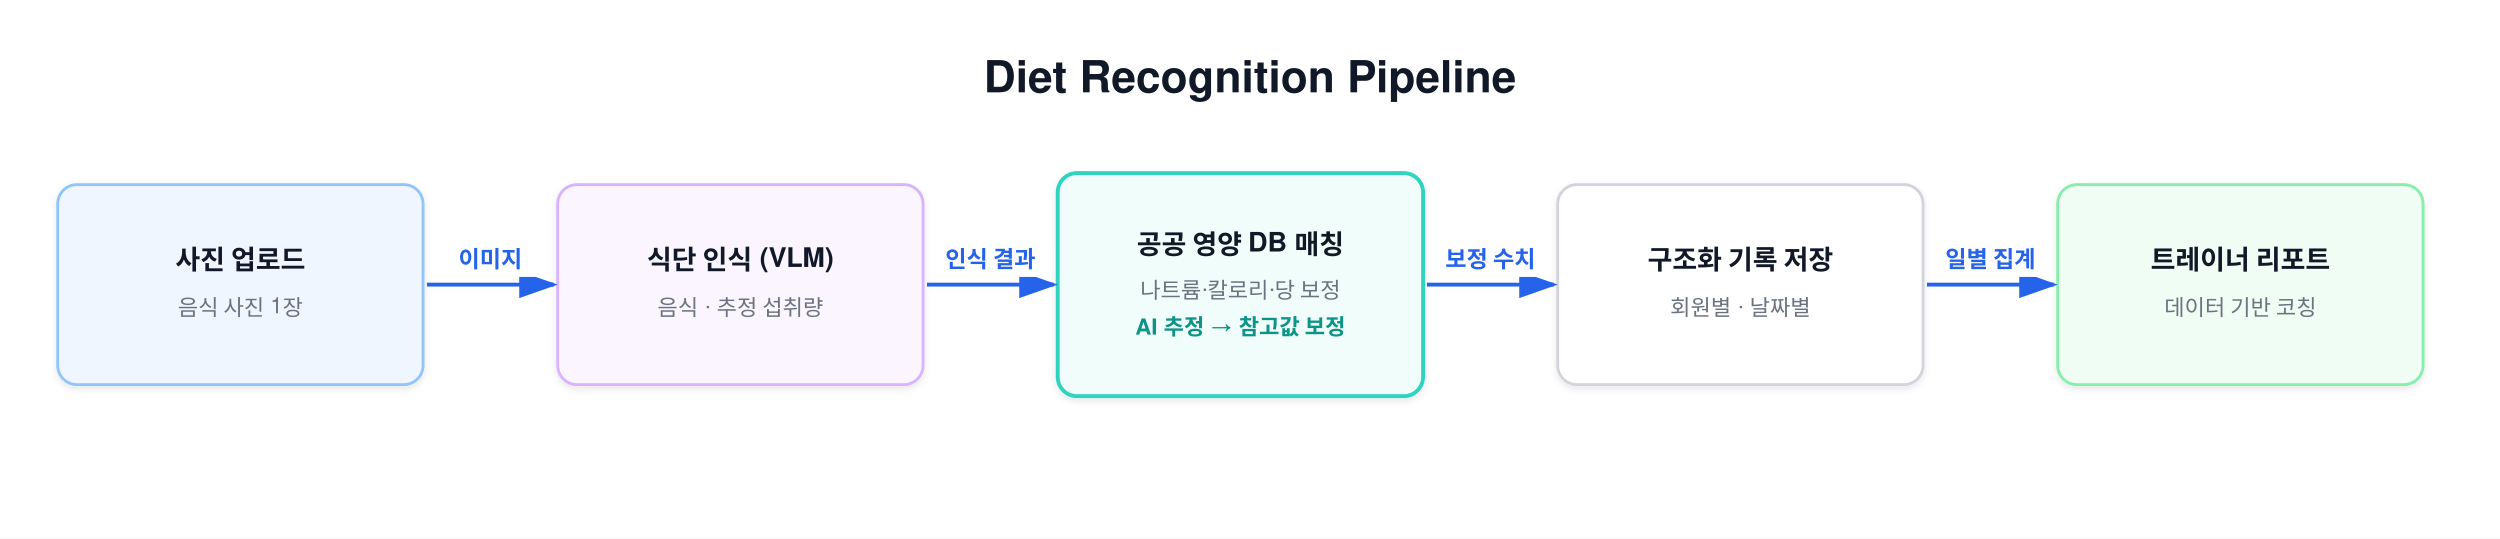
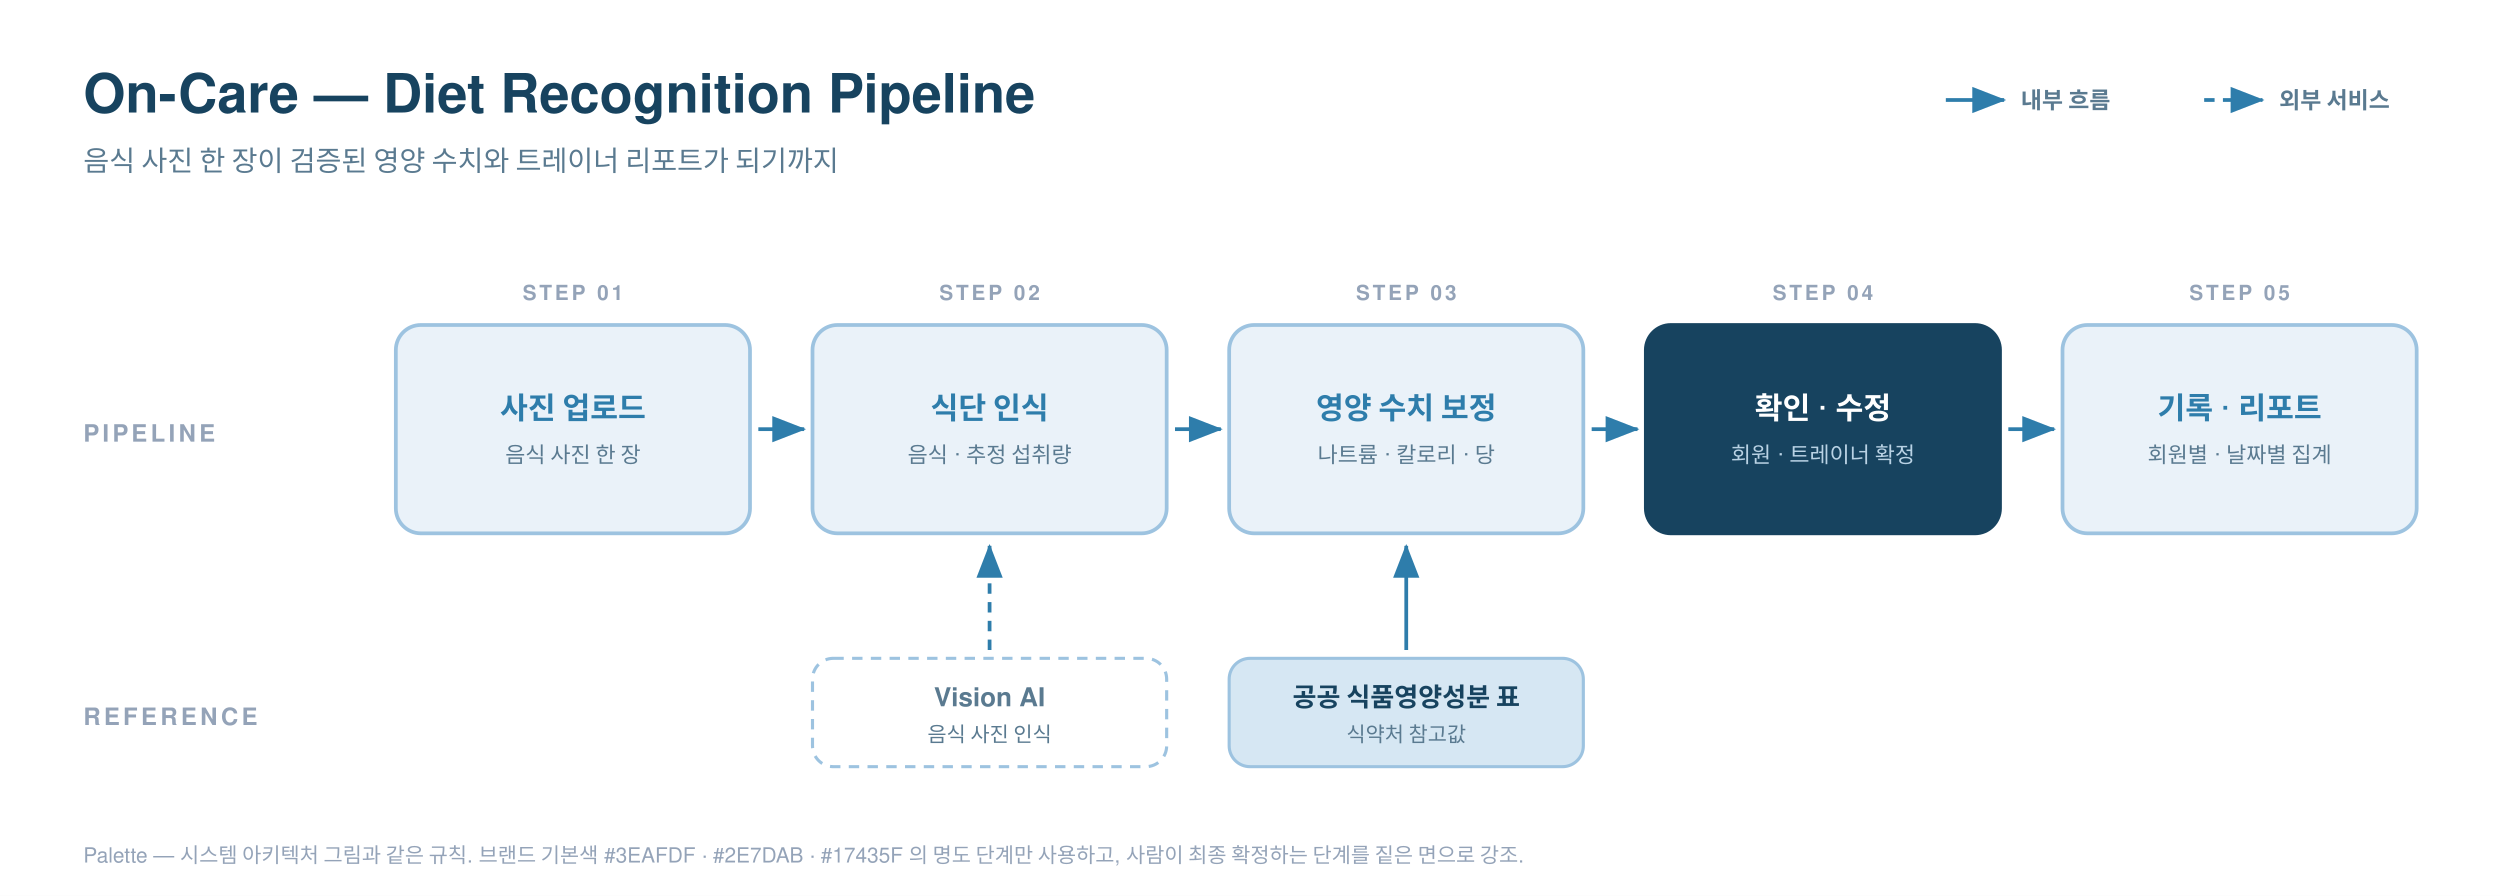
- <svg xmlns="http://www.w3.org/2000/svg" viewBox="0 0 1300 280" width="1300" height="280">
+ <svg xmlns="http://www.w3.org/2000/svg" viewBox="0 0 1200 430" width="1200" height="430">
  <style>
-     text { font-family: 'Helvetica Neue', Helvetica, Arial, 'Apple SD Gothic Neo', 'Malgun Gothic', sans-serif; }
-     .title { font-size: 23px; font-weight: 700; fill: #111827; }
-     .node { font-size: 14px; font-weight: 700; fill: #111827; }
-     .sub  { font-size: 11.5px; fill: #6b7280; }
-     .lbl  { font-size: 12px; font-weight: 600; fill: #2563eb; }
+     text { font-family: 'Apple SD Gothic Neo', 'Pretendard', 'Helvetica Neue', Helvetica, Arial, 'Noto Sans KR', sans-serif; }
  </style>
  <defs>
-     <marker id="p-b" markerWidth="10" markerHeight="7" refX="9" refY="3.5" orient="auto">
-       <polygon points="0 0, 10 3.5, 0 7" fill="#2563eb" />
+     <marker id="pr" markerWidth="9" markerHeight="7" refX="8.5" refY="3.5" orient="auto">
+       <polygon points="0 0, 9 3.5, 0 7" fill="#2E7DAB" />
    </marker>
-     <filter id="s3" x="-6%" y="-6%" width="112%" height="112%">
-       <feDropShadow dx="0" dy="1.5" stdDeviation="2" flood-color="#0f172a" flood-opacity="0.10" />
-     </filter>
  </defs>
-   <rect width="1300" height="280" fill="#ffffff" />
-   <text x="650" y="48" text-anchor="middle" class="title">Diet Recognition Pipeline</text>
-   <rect x="30" y="96" width="190" height="104" rx="10" fill="#eff6ff" stroke="#93c5fd" stroke-width="1.5" filter="url(#s3)" />
-   <text x="125" y="140" text-anchor="middle" class="node">사진 업로드</text>
-   <text x="125" y="164" text-anchor="middle" class="sub">음식 사진 1장</text>
-   <rect x="290" y="96" width="190" height="104" rx="10" fill="#faf5ff" stroke="#d8b4fe" stroke-width="1.5" filter="url(#s3)" />
-   <text x="385" y="140" text-anchor="middle" class="node">식단 인식 (VLM)</text>
-   <text x="385" y="164" text-anchor="middle" class="sub">음식 · 추정 섭취량</text>
-   <rect x="550" y="90" width="190" height="116" rx="10" fill="#f0fdfa" stroke="#2dd4bf" stroke-width="2" filter="url(#s3)" />
-   <text x="645" y="132" text-anchor="middle" class="node">공공 영양 DB 매칭</text>
-   <text x="645" y="155" text-anchor="middle" class="sub">나트륨·칼로리·당 보정</text>
-   <text x="645" y="174" text-anchor="middle" class="sub" style="fill:#0d9488;font-weight:600">AI 추정 → 참고값 보정</text>
-   <rect x="810" y="96" width="190" height="104" rx="10" fill="#ffffff" stroke="#d1d5db" stroke-width="1.5" filter="url(#s3)" />
-   <text x="905" y="140" text-anchor="middle" class="node">구조화 기록 저장</text>
-   <text x="905" y="164" text-anchor="middle" class="sub">회원별 · 날짜별</text>
-   <rect x="1070" y="96" width="190" height="104" rx="10" fill="#f0fdf4" stroke="#86efac" stroke-width="1.5" filter="url(#s3)" />
-   <text x="1165" y="140" text-anchor="middle" class="node">트레이너 리포트</text>
-   <text x="1165" y="164" text-anchor="middle" class="sub">데이터 기반 코칭</text>
-   <line x1="222" y1="148" x2="288" y2="148" stroke="#2563eb" stroke-width="2" marker-end="url(#p-b)" />
-   <rect x="228" y="126" width="54" height="18" rx="4" fill="#ffffff" />
-   <text x="255" y="139" text-anchor="middle" class="lbl">이미지</text>
-   <line x1="482" y1="148" x2="548" y2="148" stroke="#2563eb" stroke-width="2" marker-end="url(#p-b)" />
-   <rect x="484" y="126" width="62" height="18" rx="4" fill="#ffffff" />
-   <text x="515" y="139" text-anchor="middle" class="lbl">인식 결과</text>
-   <line x1="742" y1="148" x2="808" y2="148" stroke="#2563eb" stroke-width="2" marker-end="url(#p-b)" />
-   <rect x="744" y="126" width="62" height="18" rx="4" fill="#ffffff" />
-   <text x="775" y="139" text-anchor="middle" class="lbl">보정 수치</text>
-   <line x1="1002" y1="148" x2="1068" y2="148" stroke="#2563eb" stroke-width="2" marker-end="url(#p-b)" />
-   <rect x="1004" y="126" width="62" height="18" rx="4" fill="#ffffff" />
-   <text x="1035" y="139" text-anchor="middle" class="lbl">일별 집계</text>
+   <rect width="1200" height="430" fill="#ffffff" />
+   <text x="40" y="54" font-size="26" font-weight="700" fill="#17435F" text-anchor="start">On-Care — Diet Recognition Pipeline</text>
+   <text x="40" y="82" font-size="13.5" font-weight="400" fill="#5A7A90" text-anchor="start">음식 사진 한 장이 검증된 영양 수치와 트레이너 리포트가 되기까지</text>
+   <path d="M 934,48 H 962" fill="none" stroke="#2E7DAB" stroke-width="1.8" marker-end="url(#pr)" />
+   <text x="970" y="52" font-size="11" font-weight="600" fill="#5A7A90" text-anchor="start">내부 흐름</text>
+   <path d="M 1058,48 H 1086" fill="none" stroke="#2E7DAB" stroke-width="1.8" stroke-dasharray="5,4" marker-end="url(#pr)" />
+   <text x="1094" y="52" font-size="11" font-weight="600" fill="#5A7A90" text-anchor="start">외부 서비스</text>
+   <text x="40" y="212" font-size="11.5" font-weight="700" fill="#94A3B8" text-anchor="start" letter-spacing="1.6">PIPELINE</text>
+   <text x="40" y="348" font-size="11.5" font-weight="700" fill="#94A3B8" text-anchor="start" letter-spacing="1.6">REFERENCE</text>
+   <text x="275" y="144" font-size="10" font-weight="700" fill="#94A3B8" text-anchor="middle" letter-spacing="1.4">STEP 01</text>
+   <rect x="190" y="156" width="170" height="100" rx="12" fill="#EAF2F9" stroke="#9DC3E0" stroke-width="1.8" />
+   <text x="275" y="201" font-size="14.5" font-weight="700" fill="#2E7DAB" text-anchor="middle">사진 업로드</text>
+   <text x="275" y="222" font-size="10.5" font-weight="400" fill="#5A7A90" text-anchor="middle">음식 사진 한 장</text>
+   <text x="475" y="144" font-size="10" font-weight="700" fill="#94A3B8" text-anchor="middle" letter-spacing="1.4">STEP 02</text>
+   <rect x="390" y="156" width="170" height="100" rx="12" fill="#EAF2F9" stroke="#9DC3E0" stroke-width="1.8" />
+   <text x="475" y="201" font-size="14.5" font-weight="700" fill="#2E7DAB" text-anchor="middle">식단 인식</text>
+   <text x="475" y="222" font-size="10.5" font-weight="400" fill="#5A7A90" text-anchor="middle">음식 · 추정 섭취량</text>
+   <text x="675" y="144" font-size="10" font-weight="700" fill="#94A3B8" text-anchor="middle" letter-spacing="1.4">STEP 03</text>
+   <rect x="590" y="156" width="170" height="100" rx="12" fill="#EAF2F9" stroke="#9DC3E0" stroke-width="1.8" />
+   <text x="675" y="201" font-size="14.5" font-weight="700" fill="#2E7DAB" text-anchor="middle">영양 수치 보정</text>
+   <text x="675" y="222" font-size="10.5" font-weight="400" fill="#5A7A90" text-anchor="middle">나트륨 · 칼로리 · 당</text>
+   <text x="875" y="144" font-size="10" font-weight="700" fill="#94A3B8" text-anchor="middle" letter-spacing="1.4">STEP 04</text>
+   <rect x="790" y="156" width="170" height="100" rx="12" fill="#17435F" stroke="#17435F" stroke-width="1.8" />
+   <text x="875" y="201" font-size="14.5" font-weight="700" fill="#ffffff" text-anchor="middle">확인 · 수정</text>
+   <text x="875" y="222" font-size="10.5" font-weight="400" fill="#B9D2E4" text-anchor="middle">회원 · 트레이너 확정</text>
+   <text x="1075" y="144" font-size="10" font-weight="700" fill="#94A3B8" text-anchor="middle" letter-spacing="1.4">STEP 05</text>
+   <rect x="990" y="156" width="170" height="100" rx="12" fill="#EAF2F9" stroke="#9DC3E0" stroke-width="1.8" />
+   <text x="1075" y="201" font-size="14.5" font-weight="700" fill="#2E7DAB" text-anchor="middle">기록 · 리포트</text>
+   <text x="1075" y="222" font-size="10.5" font-weight="400" fill="#5A7A90" text-anchor="middle">회원별 · 날짜별 집계</text>
+   <path d="M 364,206 H 386" fill="none" stroke="#2E7DAB" stroke-width="1.8" marker-end="url(#pr)" />
+   <path d="M 564,206 H 586" fill="none" stroke="#2E7DAB" stroke-width="1.8" marker-end="url(#pr)" />
+   <path d="M 764,206 H 786" fill="none" stroke="#2E7DAB" stroke-width="1.8" marker-end="url(#pr)" />
+   <path d="M 964,206 H 986" fill="none" stroke="#2E7DAB" stroke-width="1.8" marker-end="url(#pr)" />
+   <rect x="390" y="316" width="170" height="52" rx="10" fill="#ffffff" stroke="#9DC3E0" stroke-width="1.5" stroke-dasharray="5,4" />
+   <text x="475" y="339" font-size="12.5" font-weight="700" fill="#5A7A90" text-anchor="middle">Vision AI</text>
+   <text x="475" y="356" font-size="10" font-weight="400" fill="#5A7A90" text-anchor="middle">음식 사진 인식</text>
+   <path d="M 475,312 V 262" fill="none" stroke="#2E7DAB" stroke-width="1.8" stroke-dasharray="5,4" marker-end="url(#pr)" />
+   <rect x="590" y="316" width="170" height="52" rx="10" fill="#D6E7F3" stroke="#9DC3E0" stroke-width="1.5" />
+   <text x="675" y="339" font-size="12.5" font-weight="700" fill="#17435F" text-anchor="middle">공공 식품영양성분 표</text>
+   <text x="675" y="356" font-size="10" font-weight="400" fill="#5A7A90" text-anchor="middle">식약처 참고값</text>
+   <path d="M 675,312 V 262" fill="none" stroke="#2E7DAB" stroke-width="1.8" marker-end="url(#pr)" />
+   <text x="40" y="414" font-size="10" font-weight="400" fill="#94A3B8" text-anchor="start">Palette — 시스템 아키텍처 그림과 같은 규칙. 브랜드 기본색 #3EAFDF · #2E7DAB · #17435F 의 명도 단계만 사용하고, 사람이 최종 확정하는 단계를 짙은 면으로 강조.</text>
</svg>
